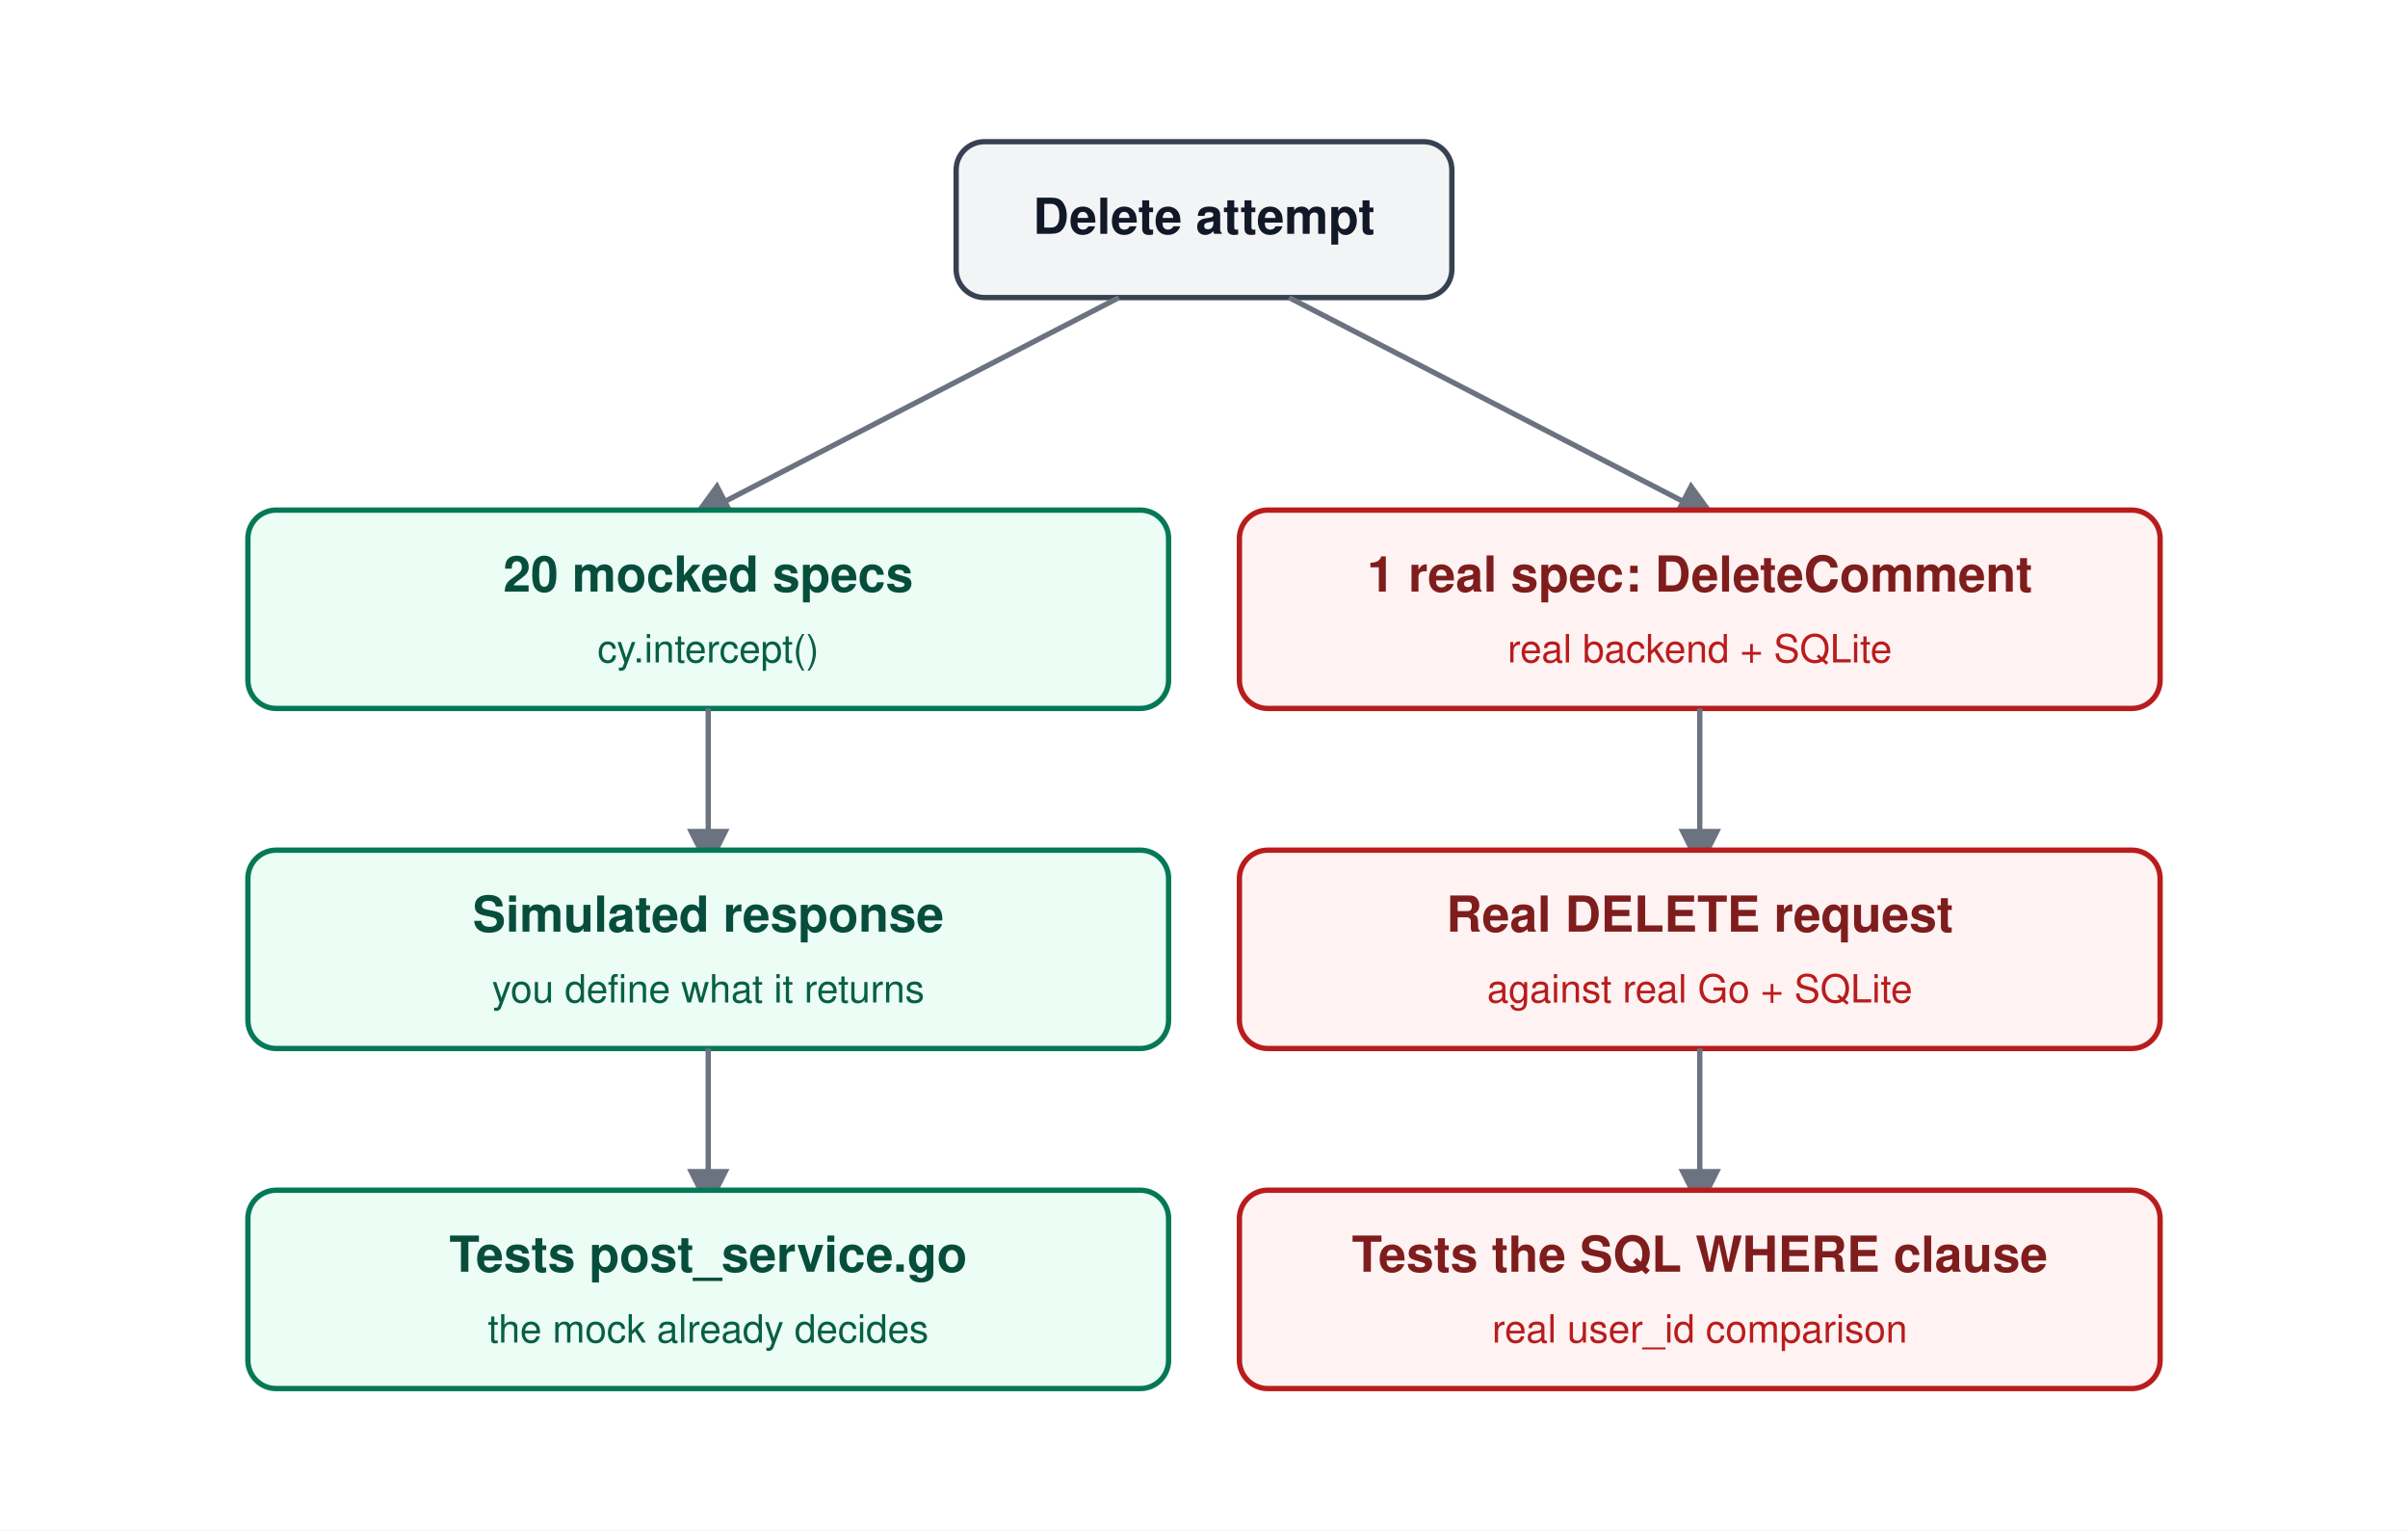
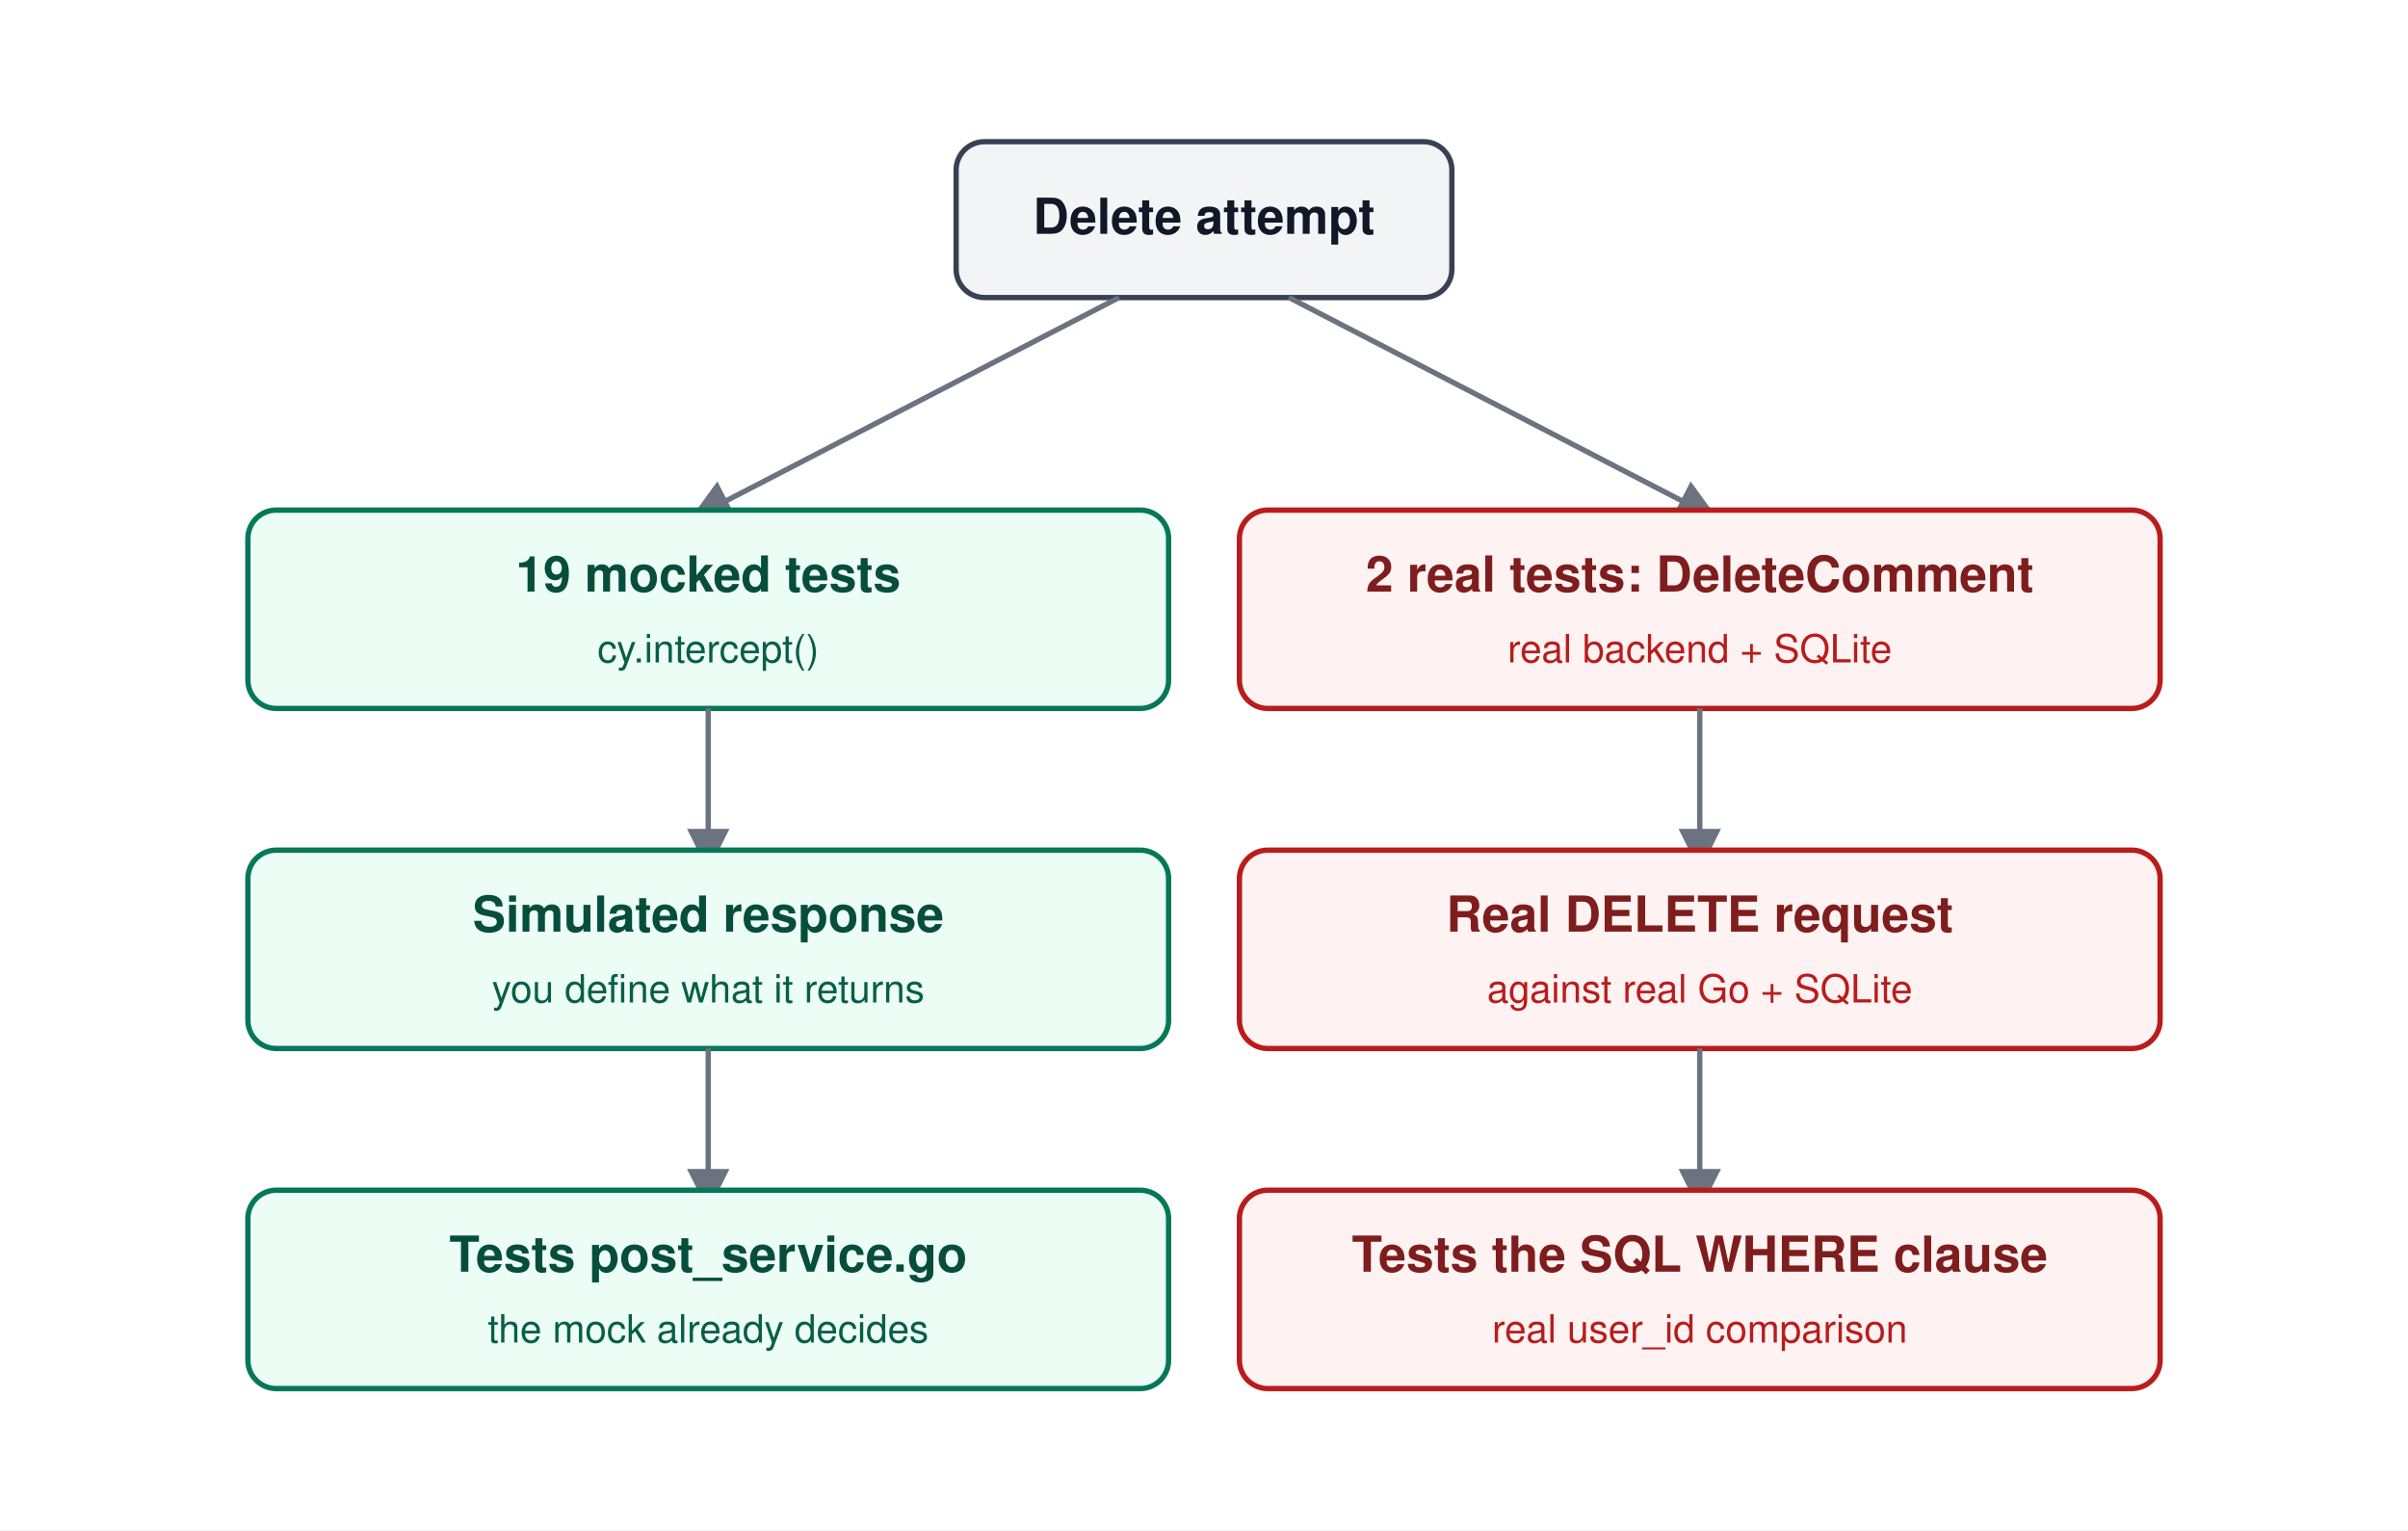
<svg xmlns="http://www.w3.org/2000/svg" viewBox="0 0 680 432" font-family="Helvetica, Arial, sans-serif">
  <rect width="680" height="432" fill="#ffffff" />
  <rect x="270" y="40" width="140" height="44" rx="8" fill="#f3f4f6" stroke="#374151" stroke-width="1.5" />
  <text x="340" y="66" text-anchor="middle" font-size="14" font-weight="600" fill="#111827">Delete attempt</text>
  <line x1="316" y1="84" x2="200" y2="144" stroke="#6b7280" stroke-width="1.5" marker-end="url(#arrow)" />
  <line x1="364" y1="84" x2="480" y2="144" stroke="#6b7280" stroke-width="1.5" marker-end="url(#arrow)" />
  <rect x="70" y="144" width="260" height="56" rx="8" fill="#ecfdf5" stroke="#047857" stroke-width="1.5" />
-   <text x="200" y="167" text-anchor="middle" font-size="14" font-weight="600" fill="#064e3b">20 mocked specs</text>
+   <text x="200" y="167" text-anchor="middle" font-size="14" font-weight="600" fill="#064e3b">19 mocked tests</text>
  <text x="200" y="187" text-anchor="middle" font-size="11" fill="#065f46">cy.intercept()</text>
  <rect x="350" y="144" width="260" height="56" rx="8" fill="#fef2f2" stroke="#b91c1c" stroke-width="1.5" />
-   <text x="480" y="167" text-anchor="middle" font-size="14" font-weight="600" fill="#7f1d1d">1 real spec: DeleteComment</text>
+   <text x="480" y="167" text-anchor="middle" font-size="14" font-weight="600" fill="#7f1d1d">2 real tests: DeleteComment</text>
  <text x="480" y="187" text-anchor="middle" font-size="11" fill="#b91c1c">real backend + SQLite</text>
  <line x1="200" y1="200" x2="200" y2="240" stroke="#6b7280" stroke-width="1.5" marker-end="url(#arrow)" />
  <line x1="480" y1="200" x2="480" y2="240" stroke="#6b7280" stroke-width="1.5" marker-end="url(#arrow)" />
  <rect x="70" y="240" width="260" height="56" rx="8" fill="#ecfdf5" stroke="#047857" stroke-width="1.5" />
  <text x="200" y="263" text-anchor="middle" font-size="14" font-weight="600" fill="#064e3b">Simulated response</text>
  <text x="200" y="283" text-anchor="middle" font-size="11" fill="#065f46">you define what it returns</text>
  <rect x="350" y="240" width="260" height="56" rx="8" fill="#fef2f2" stroke="#b91c1c" stroke-width="1.5" />
  <text x="480" y="263" text-anchor="middle" font-size="14" font-weight="600" fill="#7f1d1d">Real DELETE request</text>
  <text x="480" y="283" text-anchor="middle" font-size="11" fill="#b91c1c">against real Go + SQLite</text>
  <line x1="200" y1="296" x2="200" y2="336" stroke="#6b7280" stroke-width="1.5" marker-end="url(#arrow)" />
  <line x1="480" y1="296" x2="480" y2="336" stroke="#6b7280" stroke-width="1.5" marker-end="url(#arrow)" />
  <rect x="70" y="336" width="260" height="56" rx="8" fill="#ecfdf5" stroke="#047857" stroke-width="1.5" />
  <text x="200" y="359" text-anchor="middle" font-size="14" font-weight="600" fill="#064e3b">Tests post_service.go</text>
  <text x="200" y="379" text-anchor="middle" font-size="11" fill="#065f46">the mock already decides</text>
  <rect x="350" y="336" width="260" height="56" rx="8" fill="#fef2f2" stroke="#b91c1c" stroke-width="1.5" />
  <text x="480" y="359" text-anchor="middle" font-size="14" font-weight="600" fill="#7f1d1d">Tests the SQL WHERE clause</text>
  <text x="480" y="379" text-anchor="middle" font-size="11" fill="#b91c1c">real user_id comparison</text>
  <defs>
    <marker id="arrow" markerWidth="8" markerHeight="8" refX="4" refY="4" orient="auto">
      <path d="M0,0 L8,4 L0,8 Z" fill="#6b7280" />
    </marker>
  </defs>
</svg>
